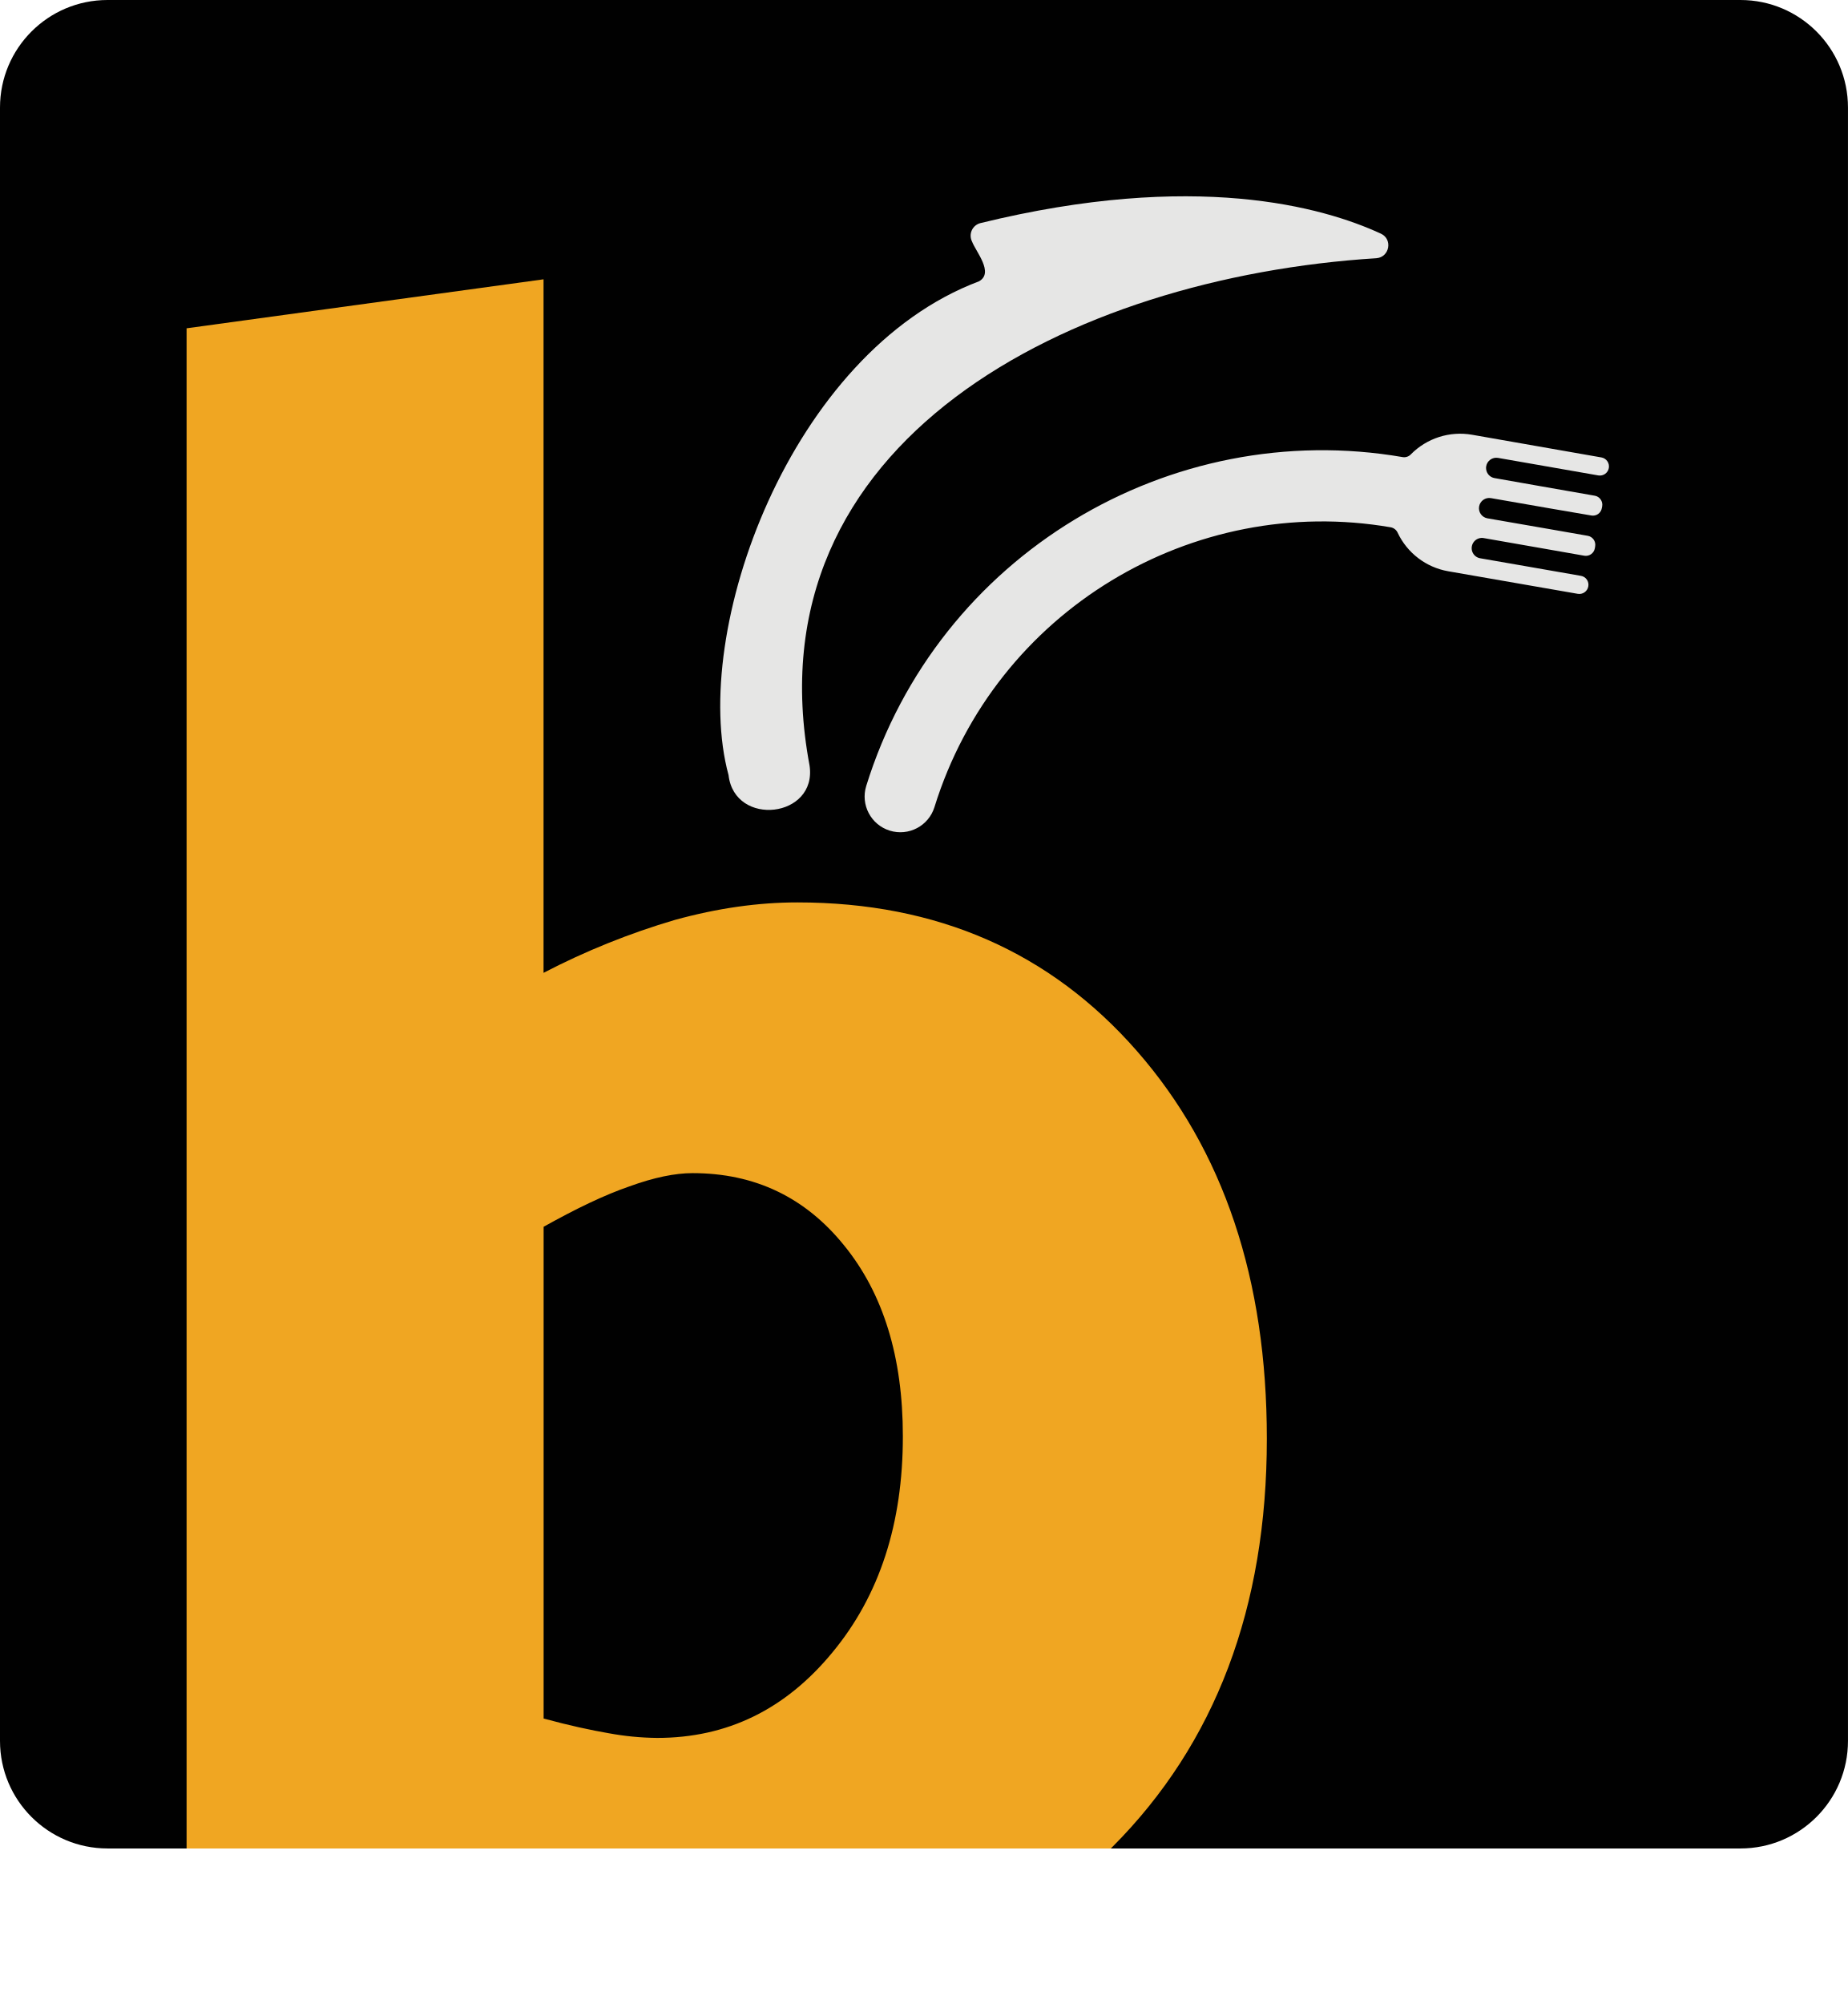
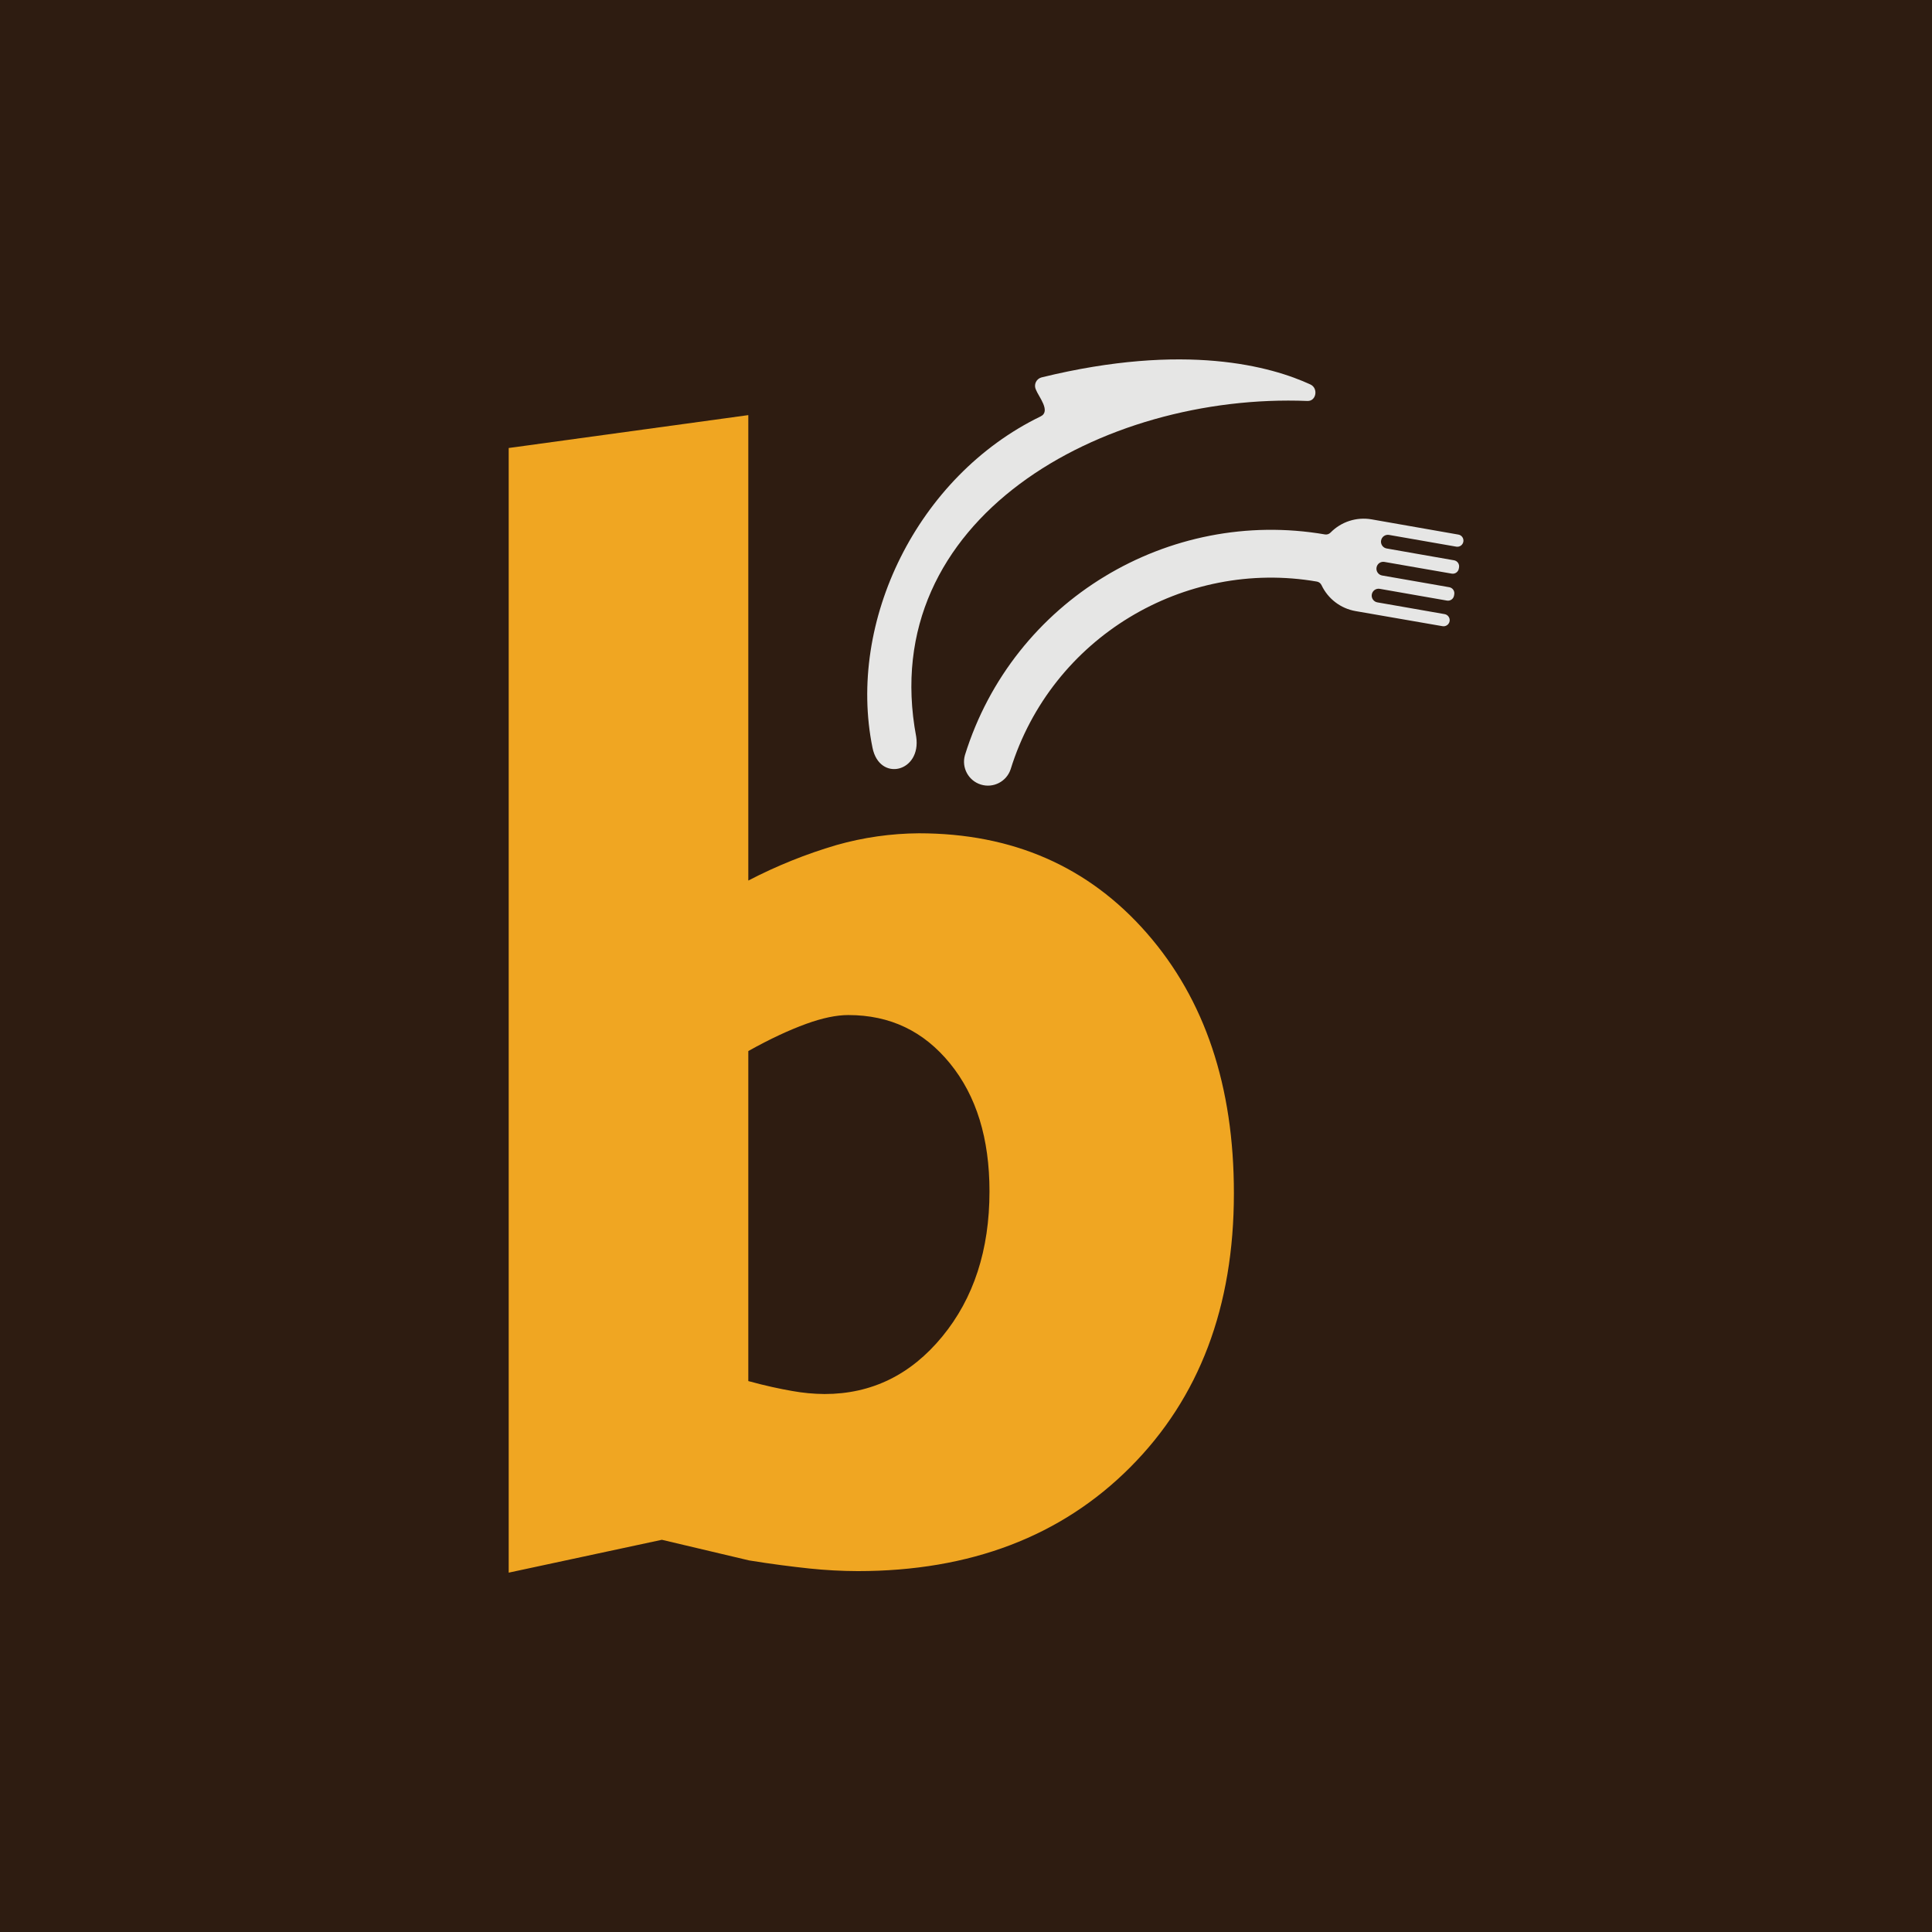
- <svg xmlns="http://www.w3.org/2000/svg" viewBox="0 0 1024 1110.16">
+ <svg xmlns="http://www.w3.org/2000/svg" viewBox="0 0 1024 1024">
  <defs>
-     <style>.cls-1{fill:none;}.cls-2{fill:#010101;}.cls-3{clip-path:url(#clip-path);}.cls-4{fill:#f0a622;}.cls-5{fill:#e6e6e5;}</style>
-     <clipPath id="clip-path">
-       <rect class="cls-1" width="1024" height="1024" rx="59.59" />
-     </clipPath>
+     <style>.cls-1{fill:#2e1c11;}.cls-2{fill:#f0a622;}.cls-3{fill:#e6e6e5;}</style>
  </defs>
  <g id="Layer_2" data-name="Layer 2">
    <g id="Layer_1-2" data-name="Layer 1">
-       <rect class="cls-2" width="1024" height="1024" rx="59.59" />
-       <g class="cls-3">
-         <path class="cls-4" d="M103.39,1110.16V181.87l197.8-27.14V538.92A406.28,406.28,0,0,1,374,509.6q35.24-9.71,67.88-9.69,116.05,0,188.1,82.31t72,214.83q0,140.28-85.54,226.05c-56.89,57.09-132.1,85.76-225,85.76a396.87,396.87,0,0,1-39.86-2.15c-14.65-1.51-31.23-3.67-49.77-6.68l-72-17-126.48,27.14ZM301.19,952c14.22,3.89,26.29,6.47,36.2,8.18a156.07,156.07,0,0,0,26.71,2.58c38.79,0,71.12-15.72,97.19-47.41q39.09-47.18,39-119.8,0-65.62-32.53-105.59-32.33-40.08-84-40.08c-9.69,0-21.33,2.38-34.92,7.32-13.79,4.74-29.52,12.29-47.61,22.4V952Z" />
-         <path class="cls-5" d="M823.53,258.29a4.8,4.8,0,0,0,0,1.85,5.64,5.64,0,0,0,4.63,4.71L851.69,269l32,5.61a5.06,5.06,0,0,1,4.11,5.85l-.19,1a5,5,0,0,1-5.84,4.11l-23.31-4-32.26-5.62a5.68,5.68,0,0,0-2,11.19L859,293.18l20.8,3.64a5.06,5.06,0,0,1,4.11,5.85l-.18,1.07a5.06,5.06,0,0,1-5.85,4.11l-22.77-4-32.8-5.74a5.68,5.68,0,1,0-1.92,11.19l25,4.35L876,319a5,5,0,0,1,4.11,5.84h0a5.06,5.06,0,0,1-5.85,4.12l-71.79-12.5a38.27,38.27,0,0,1-28-21.34,5.24,5.24,0,0,0-3.79-3c-109.5-18.94-219.06,46-252.88,155A19.75,19.75,0,0,1,480,435.38c39.74-128,168.5-204.36,297.27-182.15a5.1,5.1,0,0,0,4.51-1.53,38.34,38.34,0,0,1,33.87-10.87l71.73,12.58a5.06,5.06,0,0,1,4.11,5.84h0a5.06,5.06,0,0,1-5.85,4.12l-55.56-9.71A5.67,5.67,0,0,0,823.53,258.29Z" />
-         <path class="cls-5" d="M765.2,129.45c6.63,3.06,4.79,13-2.48,13.59C593.4,153.66,414.79,243.94,448.58,424c4.44,29.15-41.53,34.37-44.88,5.38-21.63-79.49,34.21-234.22,138.76-273.53,8.51-4.7-1.72-16.42-3.82-22a7.19,7.19,0,0,1,4.65-10.26C662,94.49,733.07,114.6,765.2,129.45Z" />
-       </g>
+       <rect class="cls-1" width="1024" height="1024" />
+       <path class="cls-2" d="M269.62,833.51V237.45l127-17.43V466.71a260.54,260.54,0,0,1,46.77-18.83A164.08,164.08,0,0,1,487,441.66q74.52,0,120.78,52.85t46.21,138q0,90.07-54.92,145.14c-36.53,36.66-84.82,55.07-144.45,55.07a255.78,255.78,0,0,1-25.6-1.38c-9.41-1-20.05-2.35-32-4.29l-46.21-10.93-81.21,17.42ZM396.63,732c9.13,2.5,16.88,4.16,23.24,5.25A100.27,100.27,0,0,0,437,738.86q37.37,0,62.4-30.44t25.05-76.93c0-28.09-6.93-50.64-20.89-67.8S471.76,538,449.62,538c-6.22,0-13.69,1.52-22.42,4.7s-19,7.89-30.58,14.38V732Z" />
+       <path class="cls-3" d="M732,286.52a3,3,0,0,0,0,1.19,3.63,3.63,0,0,0,3,3l15.11,2.66,20.57,3.6a3.25,3.25,0,0,1,2.64,3.76l-.12.66a3.24,3.24,0,0,1-3.75,2.64l-15-2.6-20.71-3.61a3.6,3.6,0,0,0-4.13,2.9,3.65,3.65,0,0,0,2.86,4.29l22.32,3.89,13.36,2.34a3.24,3.24,0,0,1,2.64,3.75l-.12.69a3.24,3.24,0,0,1-3.75,2.64l-14.63-2.55-21-3.68a3.64,3.64,0,1,0-1.24,7.18l16,2.79,19.63,3.44a3.26,3.26,0,0,1,2.64,3.75h0a3.25,3.25,0,0,1-3.76,2.64l-46.1-8a24.62,24.62,0,0,1-18-13.7,3.36,3.36,0,0,0-2.43-1.93c-70.31-12.17-140.66,29.55-162.38,99.49a12.68,12.68,0,0,1-24.21-7.53C537,318,619.64,269,702.32,283.27a3.32,3.32,0,0,0,2.9-1,24.58,24.58,0,0,1,21.75-7l46,8.07a3.24,3.24,0,0,1,2.64,3.75h0a3.25,3.25,0,0,1-3.76,2.65l-35.67-6.23A3.64,3.64,0,0,0,732,286.52Z" />
+       <path class="cls-3" d="M694.57,203.79c4.26,2,3.09,8.92-1.6,8.73C584.51,208.16,463.9,274.87,485.6,390.46c2.85,18.71-19.4,24.25-23.15,5.89-13.66-66.85,23.72-143.91,89.09-175.64,5.62-2.73-1.1-10.54-2.45-14.1a4.62,4.62,0,0,1,3-6.59C628.31,181.34,673.93,194.26,694.57,203.79Z" />
    </g>
  </g>
</svg>
